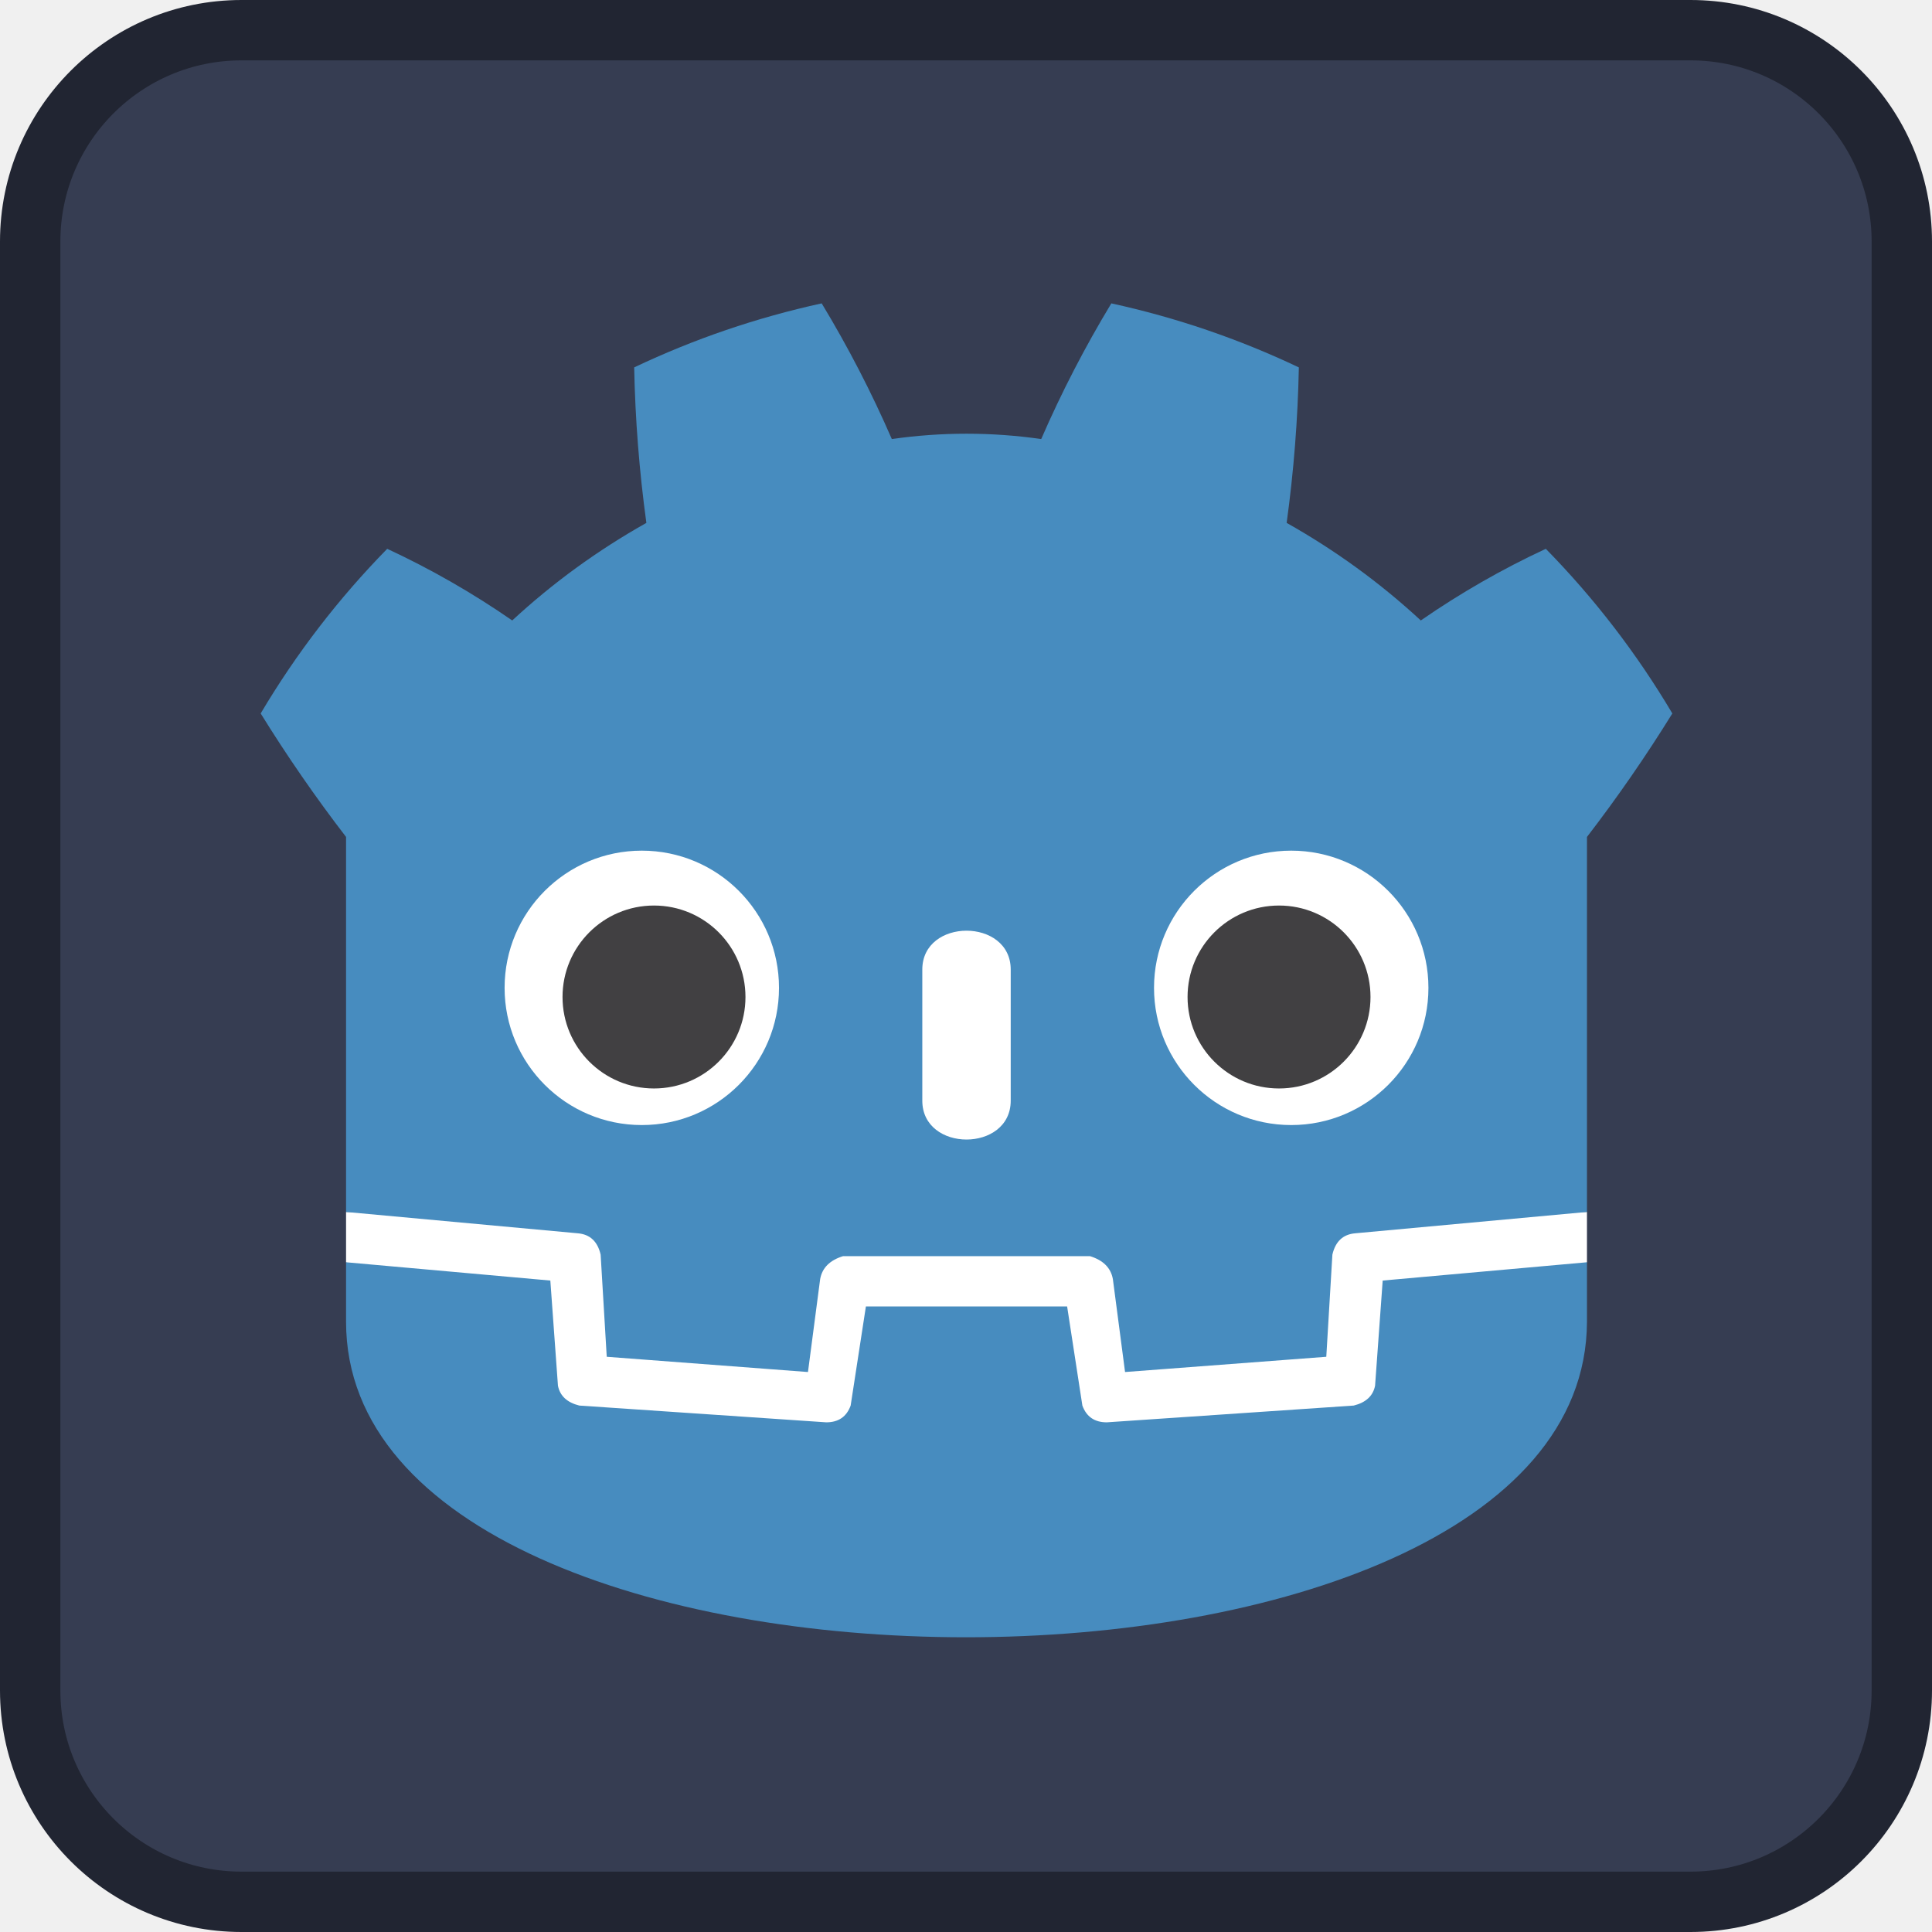
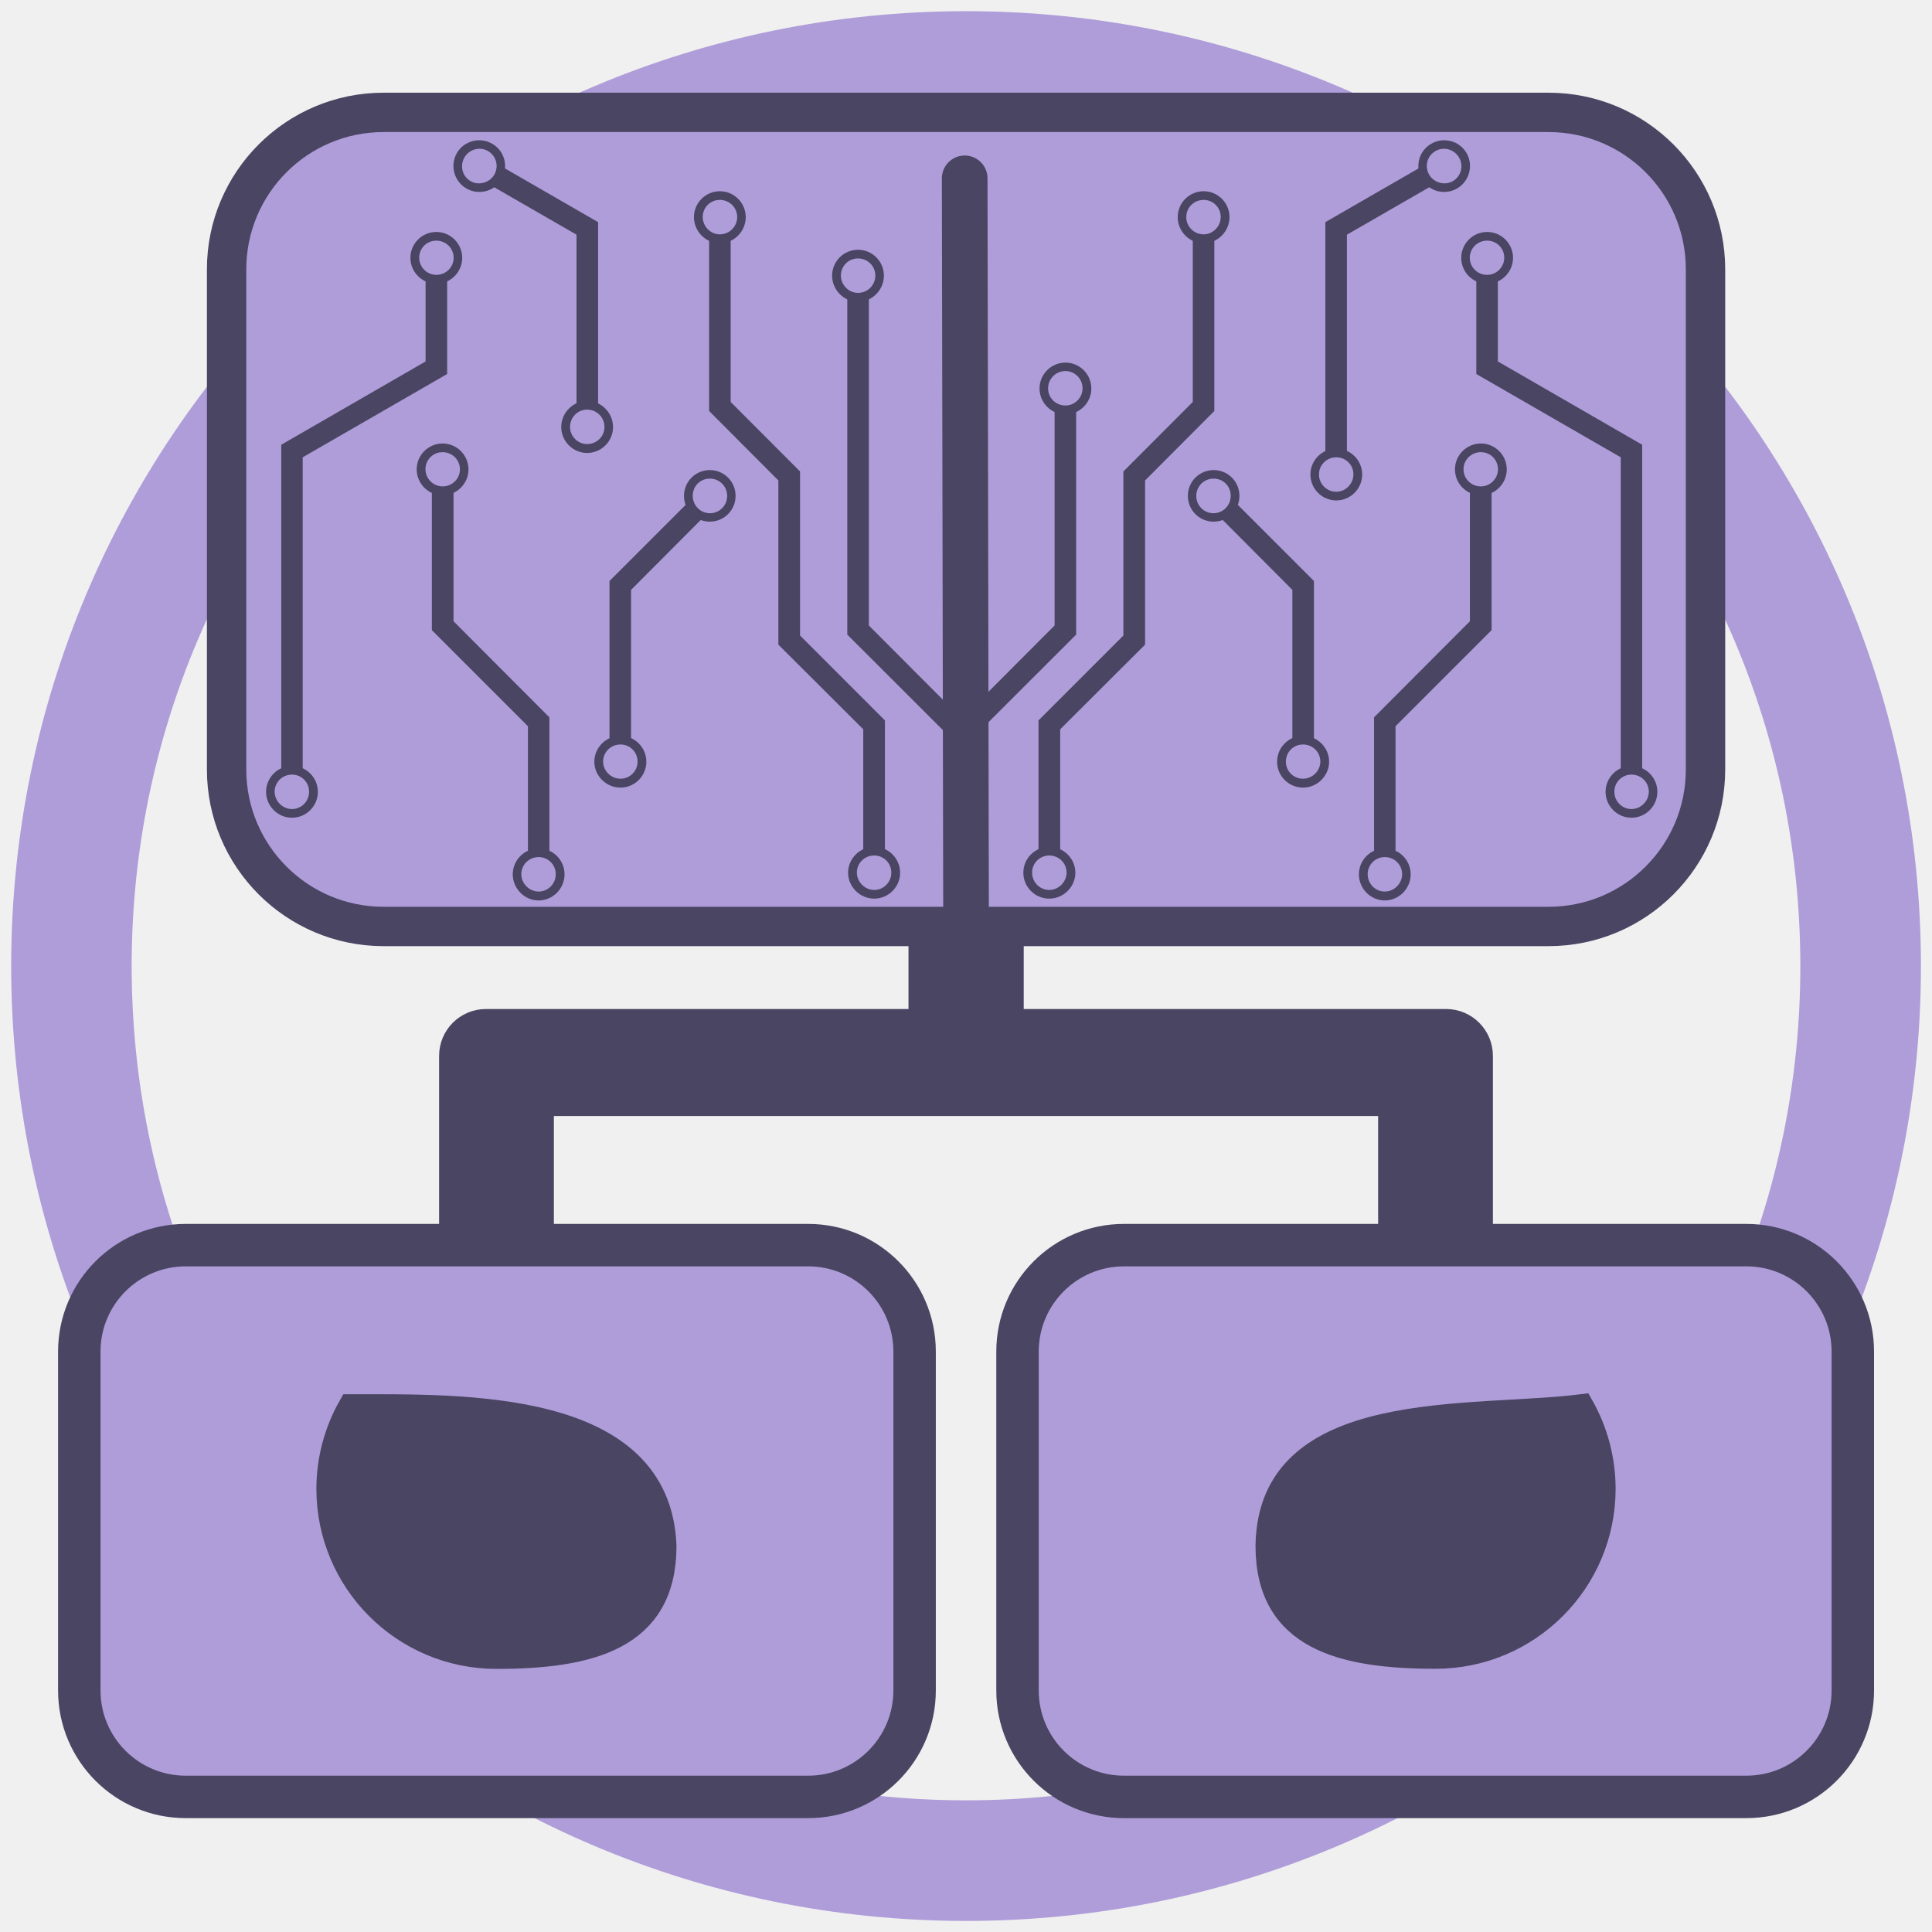
- <svg xmlns="http://www.w3.org/2000/svg" width="128" height="128">
-   <rect width="124" height="124" x="2" y="2" fill="#363d52" stroke="#212532" stroke-width="4" rx="14" />
-   <g fill="#fff" transform="translate(12.322 12.322)scale(.101)">
-     <path d="M105 673v33q407 354 814 0v-33z" />
-     <path fill="#478cbf" d="m105 673 152 14q12 1 15 14l4 67 132 10 8-61q2-11 15-15h162q13 4 15 15l8 61 132-10 4-67q3-13 15-14l152-14V427q30-39 56-81-35-59-83-108-43 20-82 47-40-37-88-64 7-51 8-102-59-28-123-42-26 43-46 89-49-7-98 0-20-46-46-89-64 14-123 42 1 51 8 102-48 27-88 64-39-27-82-47-48 49-83 108 26 42 56 81zm0 33v39c0 276 813 276 814 0v-39l-134 12-5 69q-2 10-14 13l-162 11q-12 0-16-11l-10-65H446l-10 65q-4 11-16 11l-162-11q-12-3-14-13l-5-69z" />
-     <path d="M483 600c0 34 58 34 58 0v-86c0-34-58-34-58 0z" />
-     <circle cx="725" cy="526" r="90" />
-     <circle cx="299" cy="526" r="90" />
-   </g>
-   <g fill="#414042" transform="translate(12.322 12.322)scale(.101)">
-     <circle cx="307" cy="532" r="60" />
-     <circle cx="717" cy="532" r="60" />
+ <svg xmlns="http://www.w3.org/2000/svg" width="64" height="64" viewBox="0 0 16.933 16.933" version="1.1" id="svg2802">
+   <defs id="defs2799">
+     </defs>
+   <g id="layer1">
+     <path id="path3898" style="fill:#af9dd9;stroke:none;stroke-width:0.213;stroke-linecap:square;stroke-linejoin:miter;stroke-dasharray:none" d="M 8.467,0.098 A 8.369,8.369 0 0 0 0.098,8.467 8.369,8.369 0 0 0 8.467,16.836 8.369,8.369 0 0 0 16.836,8.467 8.369,8.369 0 0 0 8.467,0.098 Z m 0,1.057 A 7.312,7.312 0 0 1 15.779,8.467 7.312,7.312 0 0 1 8.467,15.779 7.312,7.312 0 0 1 1.154,8.467 7.312,7.312 0 0 1 8.467,1.154 Z" />
+     <path id="path4821" style="color:#000000;fill:#4a4563;stroke:#4a4563;stroke-width:0.389;stroke-linecap:round;stroke-dasharray:none;stroke-dashoffset:0;stroke-opacity:1" d="M 8.157,5.6 V 9.038 H 4.259 A 0.216,0.216 135 0 0 4.043,9.254 v 3.306 c 5.531e-4,0.151 0.138,0.274 0.308,0.274 0.17,1.3e-5 0.308,-0.123 0.309,-0.274 V 9.587 h 3.804 3.809 v 2.973 c 5.55e-4,0.152 0.139,0.274 0.309,0.274 0.17,-4.93e-4 0.307,-0.123 0.308,-0.274 V 9.254 A 0.216,0.216 45 0 0 12.675,9.038 H 8.778 V 5.6 Z" />
+     <rect style="fill:#af9dd9;stroke:#4a4563;stroke-width:0.345;stroke-linecap:round;stroke-dasharray:none;stroke-opacity:1" id="rect2923" width="12.962" height="7.135" x="1.986" y="0.985" ry="1.376" />
+     <rect style="fill:#af9dd9;stroke:#4a4563;stroke-width:0.372;stroke-linecap:round;stroke-dasharray:none;stroke-opacity:1" id="rect2927" width="7.321" height="4.836" x="8.918" y="10.913" ry="0.933" />
+     <rect style="fill:#af9dd9;stroke:#4a4563;stroke-width:0.372;stroke-linecap:round;stroke-dasharray:none;stroke-opacity:1" id="rect4751" width="7.321" height="4.836" x="0.695" y="10.913" ry="0.933" />
+     <path id="path7171" style="fill:#4a4563;fill-opacity:1;stroke:#4a4563;stroke-width:0.2;stroke-linecap:round;stroke-linejoin:miter;stroke-dasharray:none;stroke-dashoffset:0;stroke-opacity:1" d="m 3.067,12.32 c -0.127,0.222 -0.194,0.473 -0.194,0.729 -3.9e-6,0.816 0.662,1.478 1.478,1.478 0.816,4e-6 1.478,-0.161 1.478,-0.977 C 5.782,12.27 4.053,12.32 3.067,12.32 Z m 8.037,1.229 c -4e-6,0.816 0.662,0.977 1.478,0.977 0.816,4e-6 1.478,-0.662 1.478,-1.478 -3.58e-4,-0.256 -0.067,-0.507 -0.193,-0.729 -0.966,0.123 -2.746,-0.076 -2.763,1.229 z" />
+     <path style="fill:#4a4563;fill-opacity:1;stroke:#4a4563;stroke-width:0.4;stroke-linecap:round;stroke-linejoin:miter;stroke-dasharray:none;stroke-dashoffset:0;stroke-opacity:1" d="M 8.467,8.119 8.455,1.563" id="path7240" />
+     <g id="g3765" style="display:inline">
+       <g id="path599">
+         <path style="color:#000000;fill:#4a4563;stroke-linecap:square;-inkscape-stroke:none" d="m 6.215,2.061 v 0.094 1.447 l 0.607,0.609 v 1.439 l 0.744,0.742 v 1.004 0.096 H 7.756 V 7.396 6.314 L 7.012,5.57 v -1.438 L 6.404,3.523 v -1.369 -0.094 z" id="path2301" />
+         <g id="g2287">
+           <path style="color:#000000;fill:#4a4563;fill-rule:evenodd;-inkscape-stroke:none" d="m 6.309,1.676 c -0.125,0 -0.227,0.102 -0.227,0.227 0,0.123 0.101,0.229 0.227,0.229 0.125,0 0.227,-0.104 0.227,-0.229 0,-0.125 -0.102,-0.227 -0.227,-0.227 z m 0,0.076 c 0.084,0 0.152,0.067 0.152,0.15 0,0.084 -0.068,0.152 -0.152,0.152 -0.083,0 -0.15,-0.071 -0.15,-0.152 0,-0.084 0.067,-0.15 0.15,-0.15 z" id="path2295" />
+           <path style="color:#000000;fill:#4a4563;fill-rule:evenodd;-inkscape-stroke:none" d="m 7.662,7.422 c -0.125,0 -0.229,0.102 -0.229,0.227 0,0.123 0.103,0.227 0.229,0.227 0.125,0 0.227,-0.102 0.227,-0.227 0,-0.125 -0.102,-0.227 -0.227,-0.227 z m 0,0.076 c 0.084,0 0.15,0.067 0.15,0.15 0,0.084 -0.067,0.152 -0.15,0.152 -0.083,0 -0.152,-0.071 -0.152,-0.152 0,-0.084 0.068,-0.15 0.152,-0.15 z" id="path2289" />
+         </g>
+       </g>
+       <g id="path1209">
+         <path style="color:#000000;fill:#4a4563;stroke-linecap:square;-inkscape-stroke:none" d="M 7.426,2.574 V 2.668 5.562 L 8.328,6.463 8.395,6.531 8.527,6.396 8.461,6.33 7.615,5.482 v -2.814 -0.094 z" id="path2313" />
+         <g id="g2305">
+           <path style="color:#000000;fill:#4a4563;fill-rule:evenodd;-inkscape-stroke:none" d="m 7.52,2.189 c -0.125,0 -0.227,0.102 -0.227,0.227 0,0.123 0.101,0.229 0.227,0.229 0.125,0 0.227,-0.104 0.227,-0.229 0,-0.125 -0.102,-0.227 -0.227,-0.227 z m 0,0.076 c 0.084,0 0.152,0.067 0.152,0.15 0,0.084 -0.068,0.152 -0.152,0.152 -0.083,0 -0.15,-0.071 -0.15,-0.152 0,-0.084 0.067,-0.15 0.15,-0.15 z" id="path2307" />
+         </g>
+       </g>
+       <g id="path2714">
+         <path style="color:#000000;fill:#4a4563;stroke-linecap:square;-inkscape-stroke:none" d="m 3.785,4.271 v 0.094 1.158 l 0.842,0.842 v 1.045 0.096 h 0.188 V 7.41 6.287 L 3.975,5.445 v -1.08 -0.094 z" id="path2331" />
+         <g id="g2317">
+           <path style="color:#000000;fill:#4a4563;fill-rule:evenodd;-inkscape-stroke:none" d="m 3.879,3.887 c -0.125,0 -0.227,0.102 -0.227,0.227 0,0.123 0.101,0.227 0.227,0.227 0.125,0 0.227,-0.102 0.227,-0.227 0,-0.125 -0.102,-0.227 -0.227,-0.227 z m 0,0.076 c 0.084,0 0.152,0.067 0.152,0.15 0,0.084 -0.068,0.15 -0.152,0.15 -0.083,0 -0.15,-0.069 -0.15,-0.15 0,-0.084 0.067,-0.15 0.15,-0.15 z" id="path2325" />
+           <path style="color:#000000;fill:#4a4563;fill-rule:evenodd;-inkscape-stroke:none" d="m 4.721,7.436 c -0.125,0 -0.227,0.102 -0.227,0.227 0,0.123 0.101,0.229 0.227,0.229 0.125,0 0.227,-0.104 0.227,-0.229 0,-0.125 -0.102,-0.227 -0.227,-0.227 z m 0,0.076 c 0.084,0 0.15,0.067 0.15,0.15 0,0.084 -0.067,0.152 -0.15,0.152 -0.083,0 -0.152,-0.071 -0.152,-0.152 0,-0.084 0.068,-0.15 0.152,-0.15 z" id="path2319" />
+         </g>
+       </g>
+       <g id="path2718">
+         <path style="color:#000000;fill:#4a4563;stroke-linecap:square;-inkscape-stroke:none" d="M 6.043,4.391 5.977,4.457 5.342,5.092 v 1.332 0.094 H 5.531 V 6.424 5.17 L 6.109,4.59 6.176,4.523 Z" id="path2349" />
+         <g id="g2335">
+           <path style="color:#000000;fill:#4a4563;fill-rule:evenodd;-inkscape-stroke:none" d="m 6.061,4.186 c -0.087,0.087 -0.089,0.232 0,0.32 0.088,0.088 0.232,0.088 0.32,0 0.088,-0.088 0.088,-0.232 0,-0.32 -0.088,-0.088 -0.232,-0.088 -0.32,0 z m 0.053,0.053 c 0.059,-0.059 0.156,-0.059 0.215,0 0.059,0.059 0.059,0.156 0,0.215 -0.059,0.059 -0.154,0.059 -0.213,0 -0.059,-0.059 -0.059,-0.157 -0.002,-0.215 z" id="path2343" />
+           <path style="color:#000000;fill:#4a4563;fill-rule:evenodd;-inkscape-stroke:none" d="m 5.438,6.449 c -0.125,0 -0.229,0.102 -0.229,0.227 0,0.123 0.103,0.227 0.229,0.227 0.125,0 0.227,-0.102 0.227,-0.227 0,-0.125 -0.102,-0.227 -0.227,-0.227 z m 0,0.076 c 0.084,0 0.15,0.067 0.15,0.15 0,0.084 -0.067,0.15 -0.15,0.15 -0.083,0 -0.152,-0.069 -0.152,-0.15 0,-0.084 0.068,-0.15 0.152,-0.15 z" id="path2337" />
+         </g>
+       </g>
+       <g id="path2720">
+         <path style="color:#000000;fill:#4a4563;stroke-linecap:square;-inkscape-stroke:none" d="m 3.73,2.418 v 0.094 0.656 L 2.465,3.898 V 6.688 6.783 h 0.188 V 6.688 4.008 l 1.266,-0.73 v -0.766 -0.094 z" id="path2367" />
+         <g id="g2353">
+           <path style="color:#000000;fill:#4a4563;fill-rule:evenodd;-inkscape-stroke:none" d="m 3.824,2.033 c -0.125,0 -0.227,0.102 -0.227,0.227 0,0.123 0.101,0.227 0.227,0.227 0.125,0 0.227,-0.102 0.227,-0.227 0,-0.125 -0.102,-0.227 -0.227,-0.227 z m 0,0.076 c 0.084,0 0.152,0.067 0.152,0.15 0,0.084 -0.068,0.15 -0.152,0.15 -0.083,0 -0.15,-0.069 -0.15,-0.15 0,-0.084 0.067,-0.15 0.15,-0.15 z" id="path2361" />
+           <path style="color:#000000;fill:#4a4563;fill-rule:evenodd;-inkscape-stroke:none" d="m 2.559,6.713 c -0.125,0 -0.227,0.102 -0.227,0.227 0,0.123 0.101,0.227 0.227,0.227 0.125,0 0.227,-0.102 0.227,-0.227 0,-0.125 -0.102,-0.227 -0.227,-0.227 z m 0,0.076 c 0.084,0 0.15,0.067 0.15,0.15 0,0.084 -0.067,0.152 -0.15,0.152 -0.083,0 -0.152,-0.071 -0.152,-0.152 0,-0.084 0.068,-0.15 0.152,-0.15 z" id="path2355" />
+         </g>
+       </g>
+       <g id="path2722">
+         <path style="color:#000000;fill:#4a4563;stroke-linecap:square;-inkscape-stroke:none" d="m 4.385,1.453 -0.096,0.164 0.082,0.047 0.682,0.393 v 1.434 0.094 H 5.242 V 3.49 1.947 L 4.467,1.5 Z" id="path2385" />
+         <g id="g2371">
+           <path style="color:#000000;fill:#4a4563;fill-rule:evenodd;-inkscape-stroke:none" d="M 4.314,1.26 C 4.206,1.197 4.066,1.234 4.004,1.342 3.942,1.45 3.98,1.59 4.088,1.652 4.194,1.714 4.334,1.679 4.396,1.57 4.459,1.462 4.423,1.322 4.314,1.26 Z m -0.037,0.064 C 4.35,1.366 4.374,1.459 4.332,1.531 4.29,1.603 4.195,1.628 4.125,1.588 4.052,1.546 4.028,1.453 4.07,1.381 4.112,1.308 4.205,1.282 4.277,1.324 Z" id="path2379" />
+           <path style="color:#000000;fill:#4a4563;fill-rule:evenodd;-inkscape-stroke:none" d="m 5.146,3.514 c -0.125,0 -0.227,0.104 -0.227,0.229 0,0.123 0.101,0.227 0.227,0.227 0.125,0 0.227,-0.102 0.227,-0.227 0,-0.125 -0.102,-0.229 -0.227,-0.229 z m 0,0.076 c 0.084,0 0.152,0.068 0.152,0.152 0,0.084 -0.068,0.15 -0.152,0.15 -0.083,0 -0.15,-0.069 -0.15,-0.15 0,-0.084 0.067,-0.152 0.15,-0.152 z" id="path2373" />
+         </g>
+       </g>
+     </g>
+     <g id="g711" style="display:inline" transform="matrix(-1,0,0,1,16.85802,0)">
+       <g id="path699">
+         <path style="color:#000000;fill:#4a4563;stroke-linecap:square;-inkscape-stroke:none" d="m 6.215,2.061 v 0.094 1.447 l 0.607,0.609 v 1.439 l 0.744,0.742 v 1.004 0.096 H 7.756 V 7.396 6.314 L 7.012,5.57 v -1.438 L 6.404,3.523 v -1.369 -0.094 z" id="path2199" />
+         <g id="g2185">
+           <path style="color:#000000;fill:#4a4563;fill-rule:evenodd;-inkscape-stroke:none" d="m 6.309,1.676 c -0.125,0 -0.227,0.102 -0.227,0.227 0,0.123 0.101,0.229 0.227,0.229 0.125,0 0.227,-0.104 0.227,-0.229 0,-0.125 -0.102,-0.227 -0.227,-0.227 z m 0,0.076 c 0.084,0 0.152,0.067 0.152,0.15 0,0.084 -0.068,0.152 -0.152,0.152 -0.083,0 -0.15,-0.071 -0.15,-0.152 0,-0.084 0.067,-0.15 0.15,-0.15 z" id="path2193" />
+           <path style="color:#000000;fill:#4a4563;fill-rule:evenodd;-inkscape-stroke:none" d="m 7.662,7.422 c -0.125,0 -0.229,0.102 -0.229,0.227 0,0.123 0.103,0.227 0.229,0.227 0.125,0 0.227,-0.102 0.227,-0.227 0,-0.125 -0.102,-0.227 -0.227,-0.227 z m 0,0.076 c 0.084,0 0.15,0.067 0.15,0.15 0,0.084 -0.067,0.152 -0.15,0.152 -0.083,0 -0.152,-0.071 -0.152,-0.152 0,-0.084 0.068,-0.15 0.152,-0.15 z" id="path2187" />
+         </g>
+       </g>
+       <g id="path701">
+         <path style="color:#000000;fill:#4a4563;stroke-linecap:square;-inkscape-stroke:none" d="M 7.426,3.561 V 3.656 5.562 L 8.328,6.463 8.395,6.531 8.527,6.396 8.461,6.33 7.615,5.482 V 3.656 3.561 Z" id="path2211" />
+         <g id="g2203">
+           <path style="color:#000000;fill:#4a4563;fill-rule:evenodd;-inkscape-stroke:none" d="m 7.52,3.178 c -0.125,0 -0.227,0.102 -0.227,0.227 0,0.123 0.101,0.227 0.227,0.227 0.125,0 0.227,-0.102 0.227,-0.227 0,-0.125 -0.102,-0.227 -0.227,-0.227 z m 0,0.074 c 0.084,0 0.152,0.068 0.152,0.152 0,0.084 -0.068,0.15 -0.152,0.15 -0.083,0 -0.15,-0.069 -0.15,-0.15 0,-0.084 0.067,-0.152 0.15,-0.152 z" id="path2205" />
+         </g>
+       </g>
+       <g id="path703">
+         <path style="color:#000000;fill:#4a4563;stroke-linecap:square;-inkscape-stroke:none" d="m 3.785,4.271 v 0.094 1.158 l 0.842,0.842 v 1.045 0.096 h 0.188 V 7.41 6.287 L 3.975,5.445 v -1.08 -0.094 z" id="path2229" />
+         <g id="g2215">
+           <path style="color:#000000;fill:#4a4563;fill-rule:evenodd;-inkscape-stroke:none" d="m 3.879,3.887 c -0.125,0 -0.227,0.102 -0.227,0.227 0,0.123 0.101,0.227 0.227,0.227 0.125,0 0.227,-0.102 0.227,-0.227 0,-0.125 -0.102,-0.227 -0.227,-0.227 z m 0,0.076 c 0.084,0 0.152,0.067 0.152,0.15 0,0.084 -0.068,0.15 -0.152,0.15 -0.083,0 -0.15,-0.069 -0.15,-0.15 0,-0.084 0.067,-0.15 0.15,-0.15 z" id="path2223" />
+           <path style="color:#000000;fill:#4a4563;fill-rule:evenodd;-inkscape-stroke:none" d="m 4.721,7.436 c -0.125,0 -0.227,0.102 -0.227,0.227 0,0.123 0.101,0.229 0.227,0.229 0.125,0 0.227,-0.104 0.227,-0.229 0,-0.125 -0.102,-0.227 -0.227,-0.227 z m 0,0.076 c 0.084,0 0.15,0.067 0.15,0.15 0,0.084 -0.067,0.152 -0.15,0.152 -0.083,0 -0.152,-0.071 -0.152,-0.152 0,-0.084 0.068,-0.15 0.152,-0.15 z" id="path2217" />
+         </g>
+       </g>
+       <g id="path705">
+         <path style="color:#000000;fill:#4a4563;stroke-linecap:square;-inkscape-stroke:none" d="M 6.043,4.391 5.977,4.457 5.342,5.092 v 1.332 0.094 H 5.531 V 6.424 5.17 L 6.109,4.59 6.176,4.523 Z" id="path2247" />
+         <g id="g2233">
+           <path style="color:#000000;fill:#4a4563;fill-rule:evenodd;-inkscape-stroke:none" d="m 6.061,4.186 c -0.087,0.087 -0.089,0.232 0,0.32 0.088,0.088 0.232,0.088 0.32,0 0.088,-0.088 0.088,-0.232 0,-0.32 -0.088,-0.088 -0.232,-0.088 -0.32,0 z m 0.053,0.053 c 0.059,-0.059 0.156,-0.059 0.215,0 0.059,0.059 0.059,0.156 0,0.215 -0.059,0.059 -0.154,0.059 -0.213,0 -0.059,-0.059 -0.059,-0.157 -0.002,-0.215 z" id="path2241" />
+           <path style="color:#000000;fill:#4a4563;fill-rule:evenodd;-inkscape-stroke:none" d="m 5.438,6.449 c -0.125,0 -0.229,0.102 -0.229,0.227 0,0.123 0.103,0.227 0.229,0.227 0.125,0 0.227,-0.102 0.227,-0.227 0,-0.125 -0.102,-0.227 -0.227,-0.227 z m 0,0.076 c 0.084,0 0.15,0.067 0.15,0.15 0,0.084 -0.067,0.15 -0.15,0.15 -0.083,0 -0.152,-0.069 -0.152,-0.15 0,-0.084 0.068,-0.15 0.152,-0.15 z" id="path2235" />
+         </g>
+       </g>
+       <g id="path707">
+         <path style="color:#000000;fill:#4a4563;stroke-linecap:square;-inkscape-stroke:none" d="m 3.73,2.418 v 0.094 0.656 L 2.465,3.898 V 6.688 6.783 h 0.188 V 6.688 4.008 l 1.266,-0.73 v -0.766 -0.094 z" id="path2265" />
+         <g id="g2251">
+           <path style="color:#000000;fill:#4a4563;fill-rule:evenodd;-inkscape-stroke:none" d="m 3.824,2.033 c -0.125,0 -0.227,0.102 -0.227,0.227 0,0.123 0.101,0.227 0.227,0.227 0.125,0 0.227,-0.102 0.227,-0.227 0,-0.125 -0.102,-0.227 -0.227,-0.227 z m 0,0.076 c 0.084,0 0.152,0.067 0.152,0.15 0,0.084 -0.068,0.15 -0.152,0.15 -0.083,0 -0.15,-0.069 -0.15,-0.15 0,-0.084 0.067,-0.15 0.15,-0.15 z" id="path2259" />
+           <path style="color:#000000;fill:#4a4563;fill-rule:evenodd;-inkscape-stroke:none" d="m 2.559,6.713 c -0.125,0 -0.227,0.102 -0.227,0.227 0,0.123 0.101,0.227 0.227,0.227 0.125,0 0.227,-0.102 0.227,-0.227 0,-0.125 -0.102,-0.227 -0.227,-0.227 z m 0,0.076 c 0.084,0 0.15,0.067 0.15,0.15 0,0.084 -0.067,0.152 -0.15,0.152 -0.083,0 -0.152,-0.071 -0.152,-0.152 0,-0.084 0.068,-0.15 0.152,-0.15 z" id="path2253" />
+         </g>
+       </g>
+       <g id="path709">
+         <path style="color:#000000;fill:#4a4563;stroke-linecap:square;-inkscape-stroke:none" d="m 4.385,1.453 -0.096,0.164 0.082,0.047 0.682,0.393 V 3.906 4 H 5.242 V 3.906 1.947 L 4.467,1.5 Z" id="path2283" />
+         <g id="g2269">
+           <path style="color:#000000;fill:#4a4563;fill-rule:evenodd;-inkscape-stroke:none" d="M 4.314,1.26 C 4.206,1.197 4.066,1.234 4.004,1.342 3.942,1.45 3.98,1.59 4.088,1.652 4.194,1.714 4.334,1.679 4.396,1.57 4.459,1.462 4.423,1.322 4.314,1.26 Z m -0.037,0.064 C 4.35,1.366 4.374,1.459 4.332,1.531 4.29,1.603 4.195,1.628 4.125,1.588 4.052,1.546 4.028,1.453 4.07,1.381 4.112,1.308 4.205,1.282 4.277,1.324 Z" id="path2277" />
+           <path style="color:#000000;fill:#4a4563;fill-rule:evenodd;-inkscape-stroke:none" d="m 5.146,3.932 c -0.125,0 -0.227,0.102 -0.227,0.227 0,0.123 0.101,0.227 0.227,0.227 0.125,0 0.227,-0.102 0.227,-0.227 0,-0.125 -0.102,-0.227 -0.227,-0.227 z m 0,0.076 c 0.084,0 0.152,0.067 0.152,0.15 0,0.084 -0.068,0.152 -0.152,0.152 -0.083,0 -0.15,-0.071 -0.15,-0.152 0,-0.084 0.067,-0.15 0.15,-0.15 z" id="path2271" />
+         </g>
+       </g>
+     </g>
  </g>
</svg>
